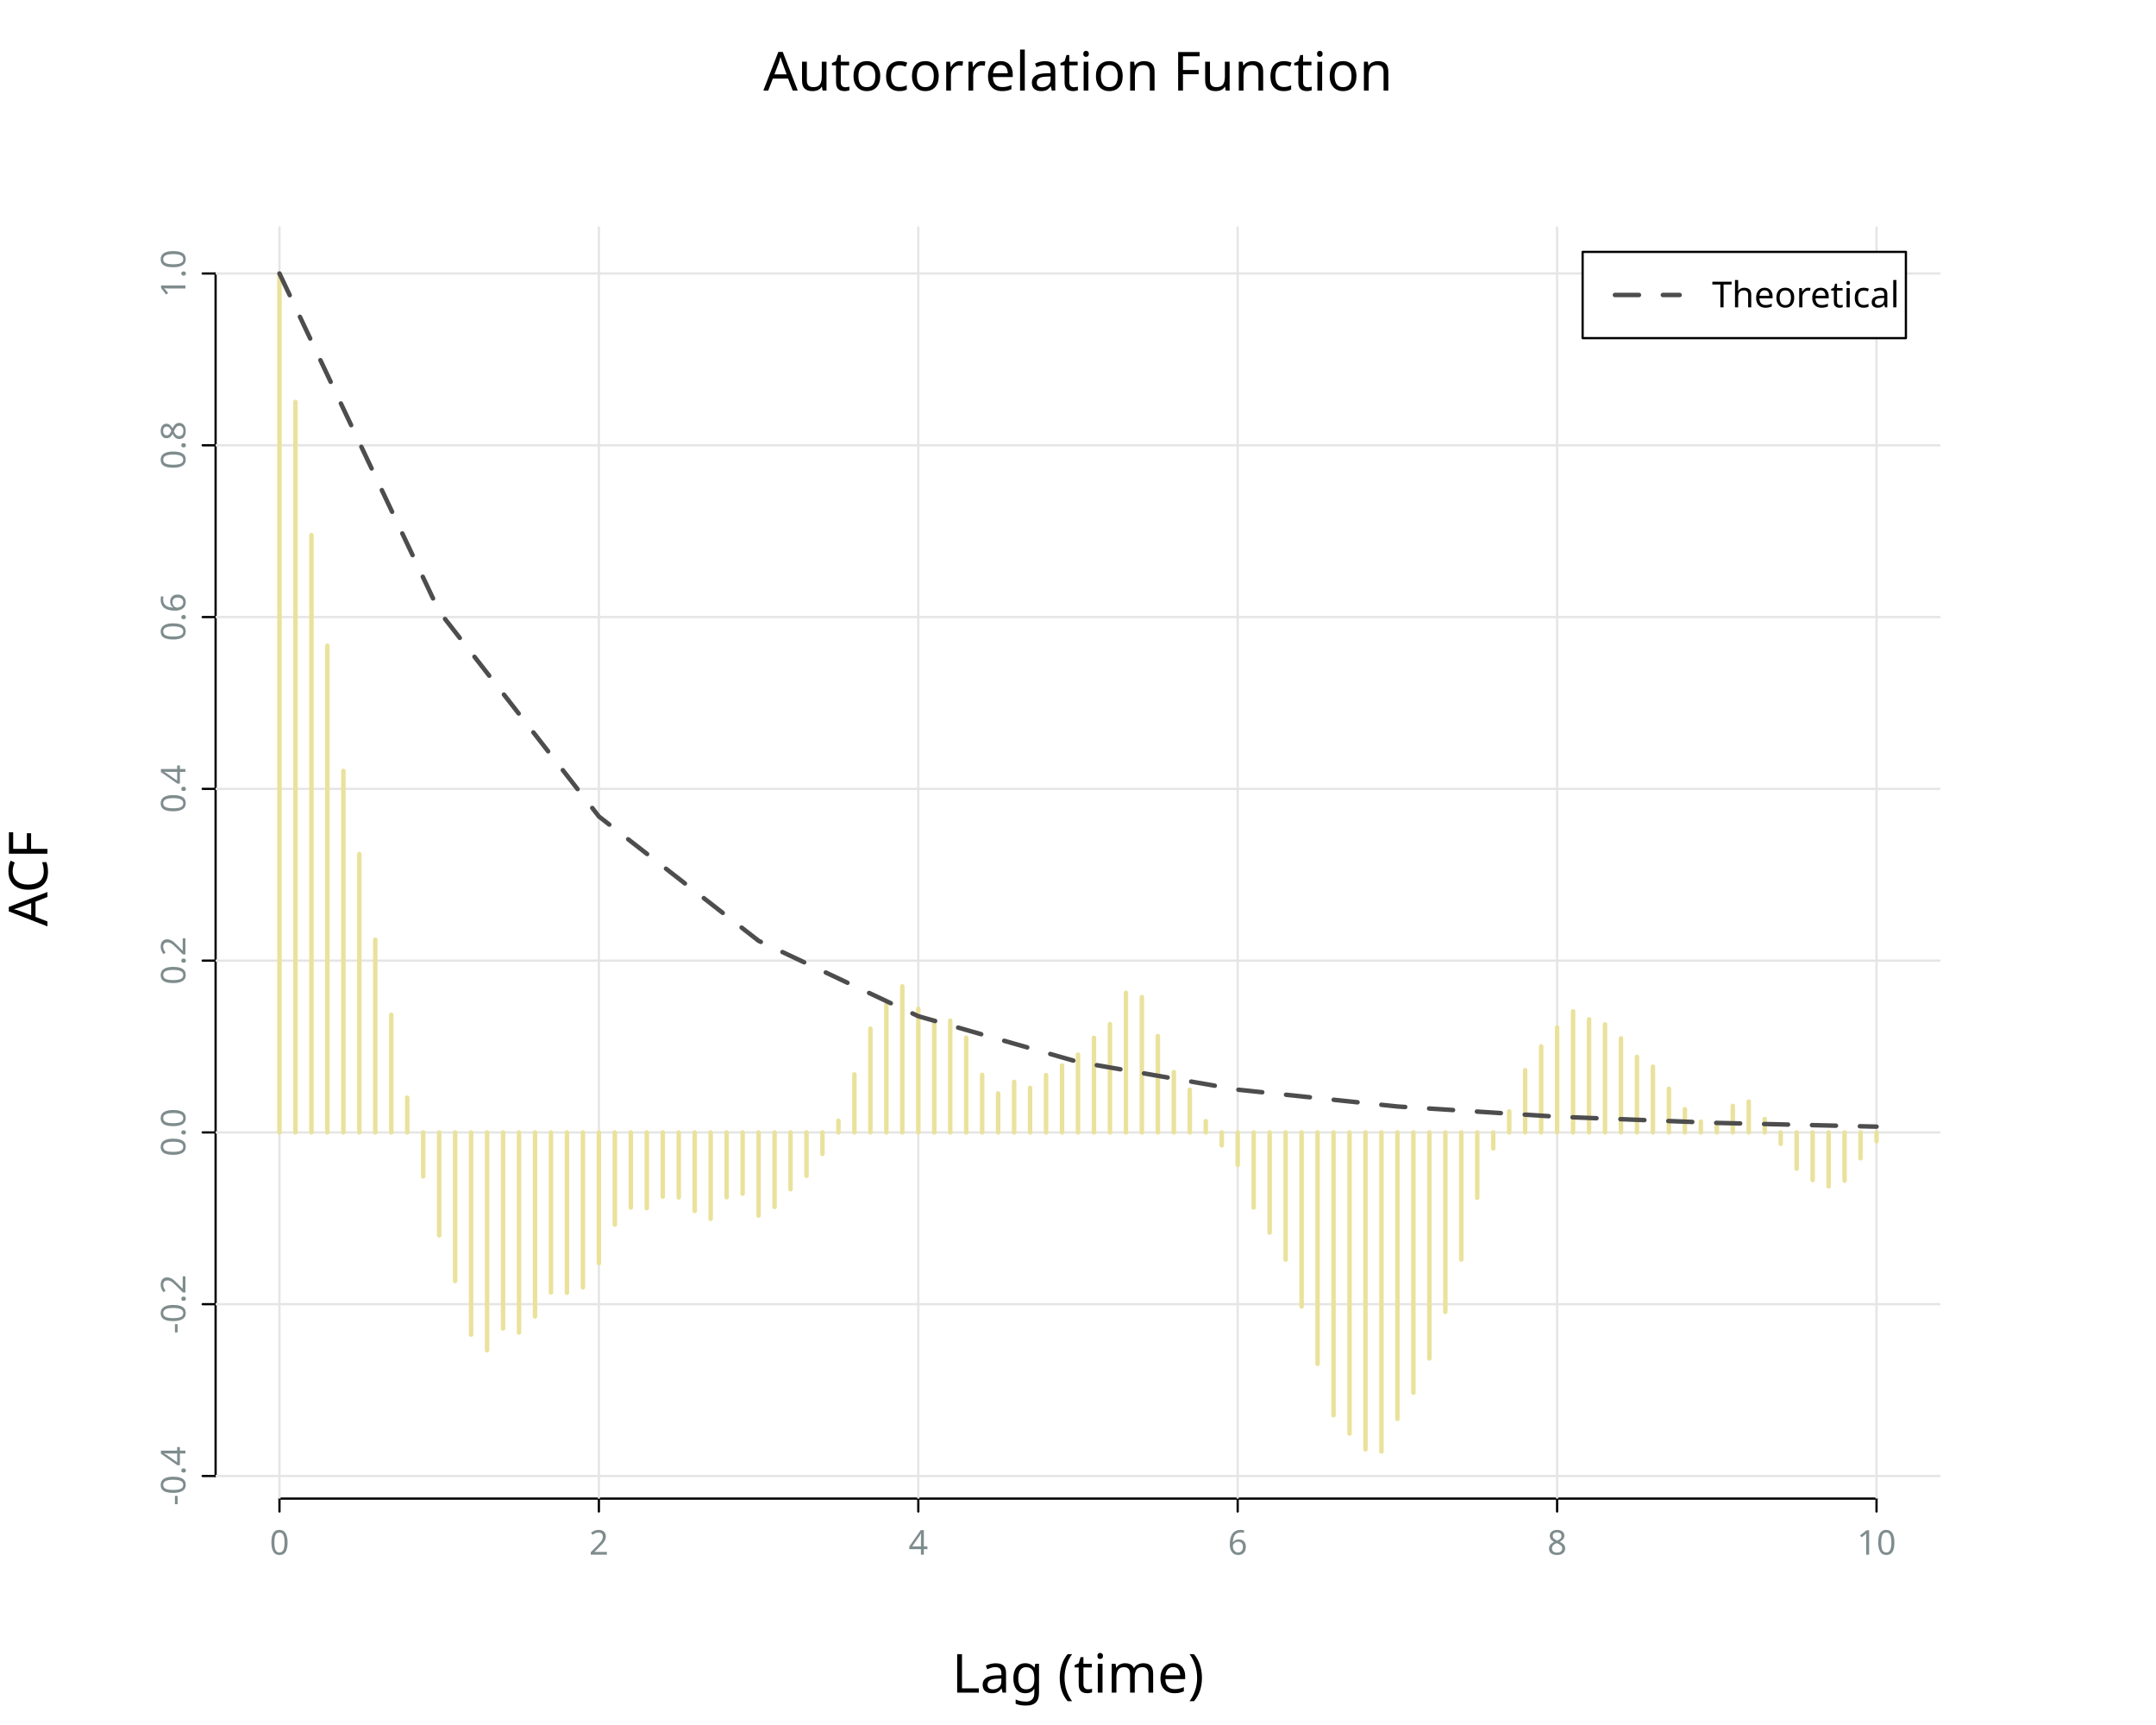
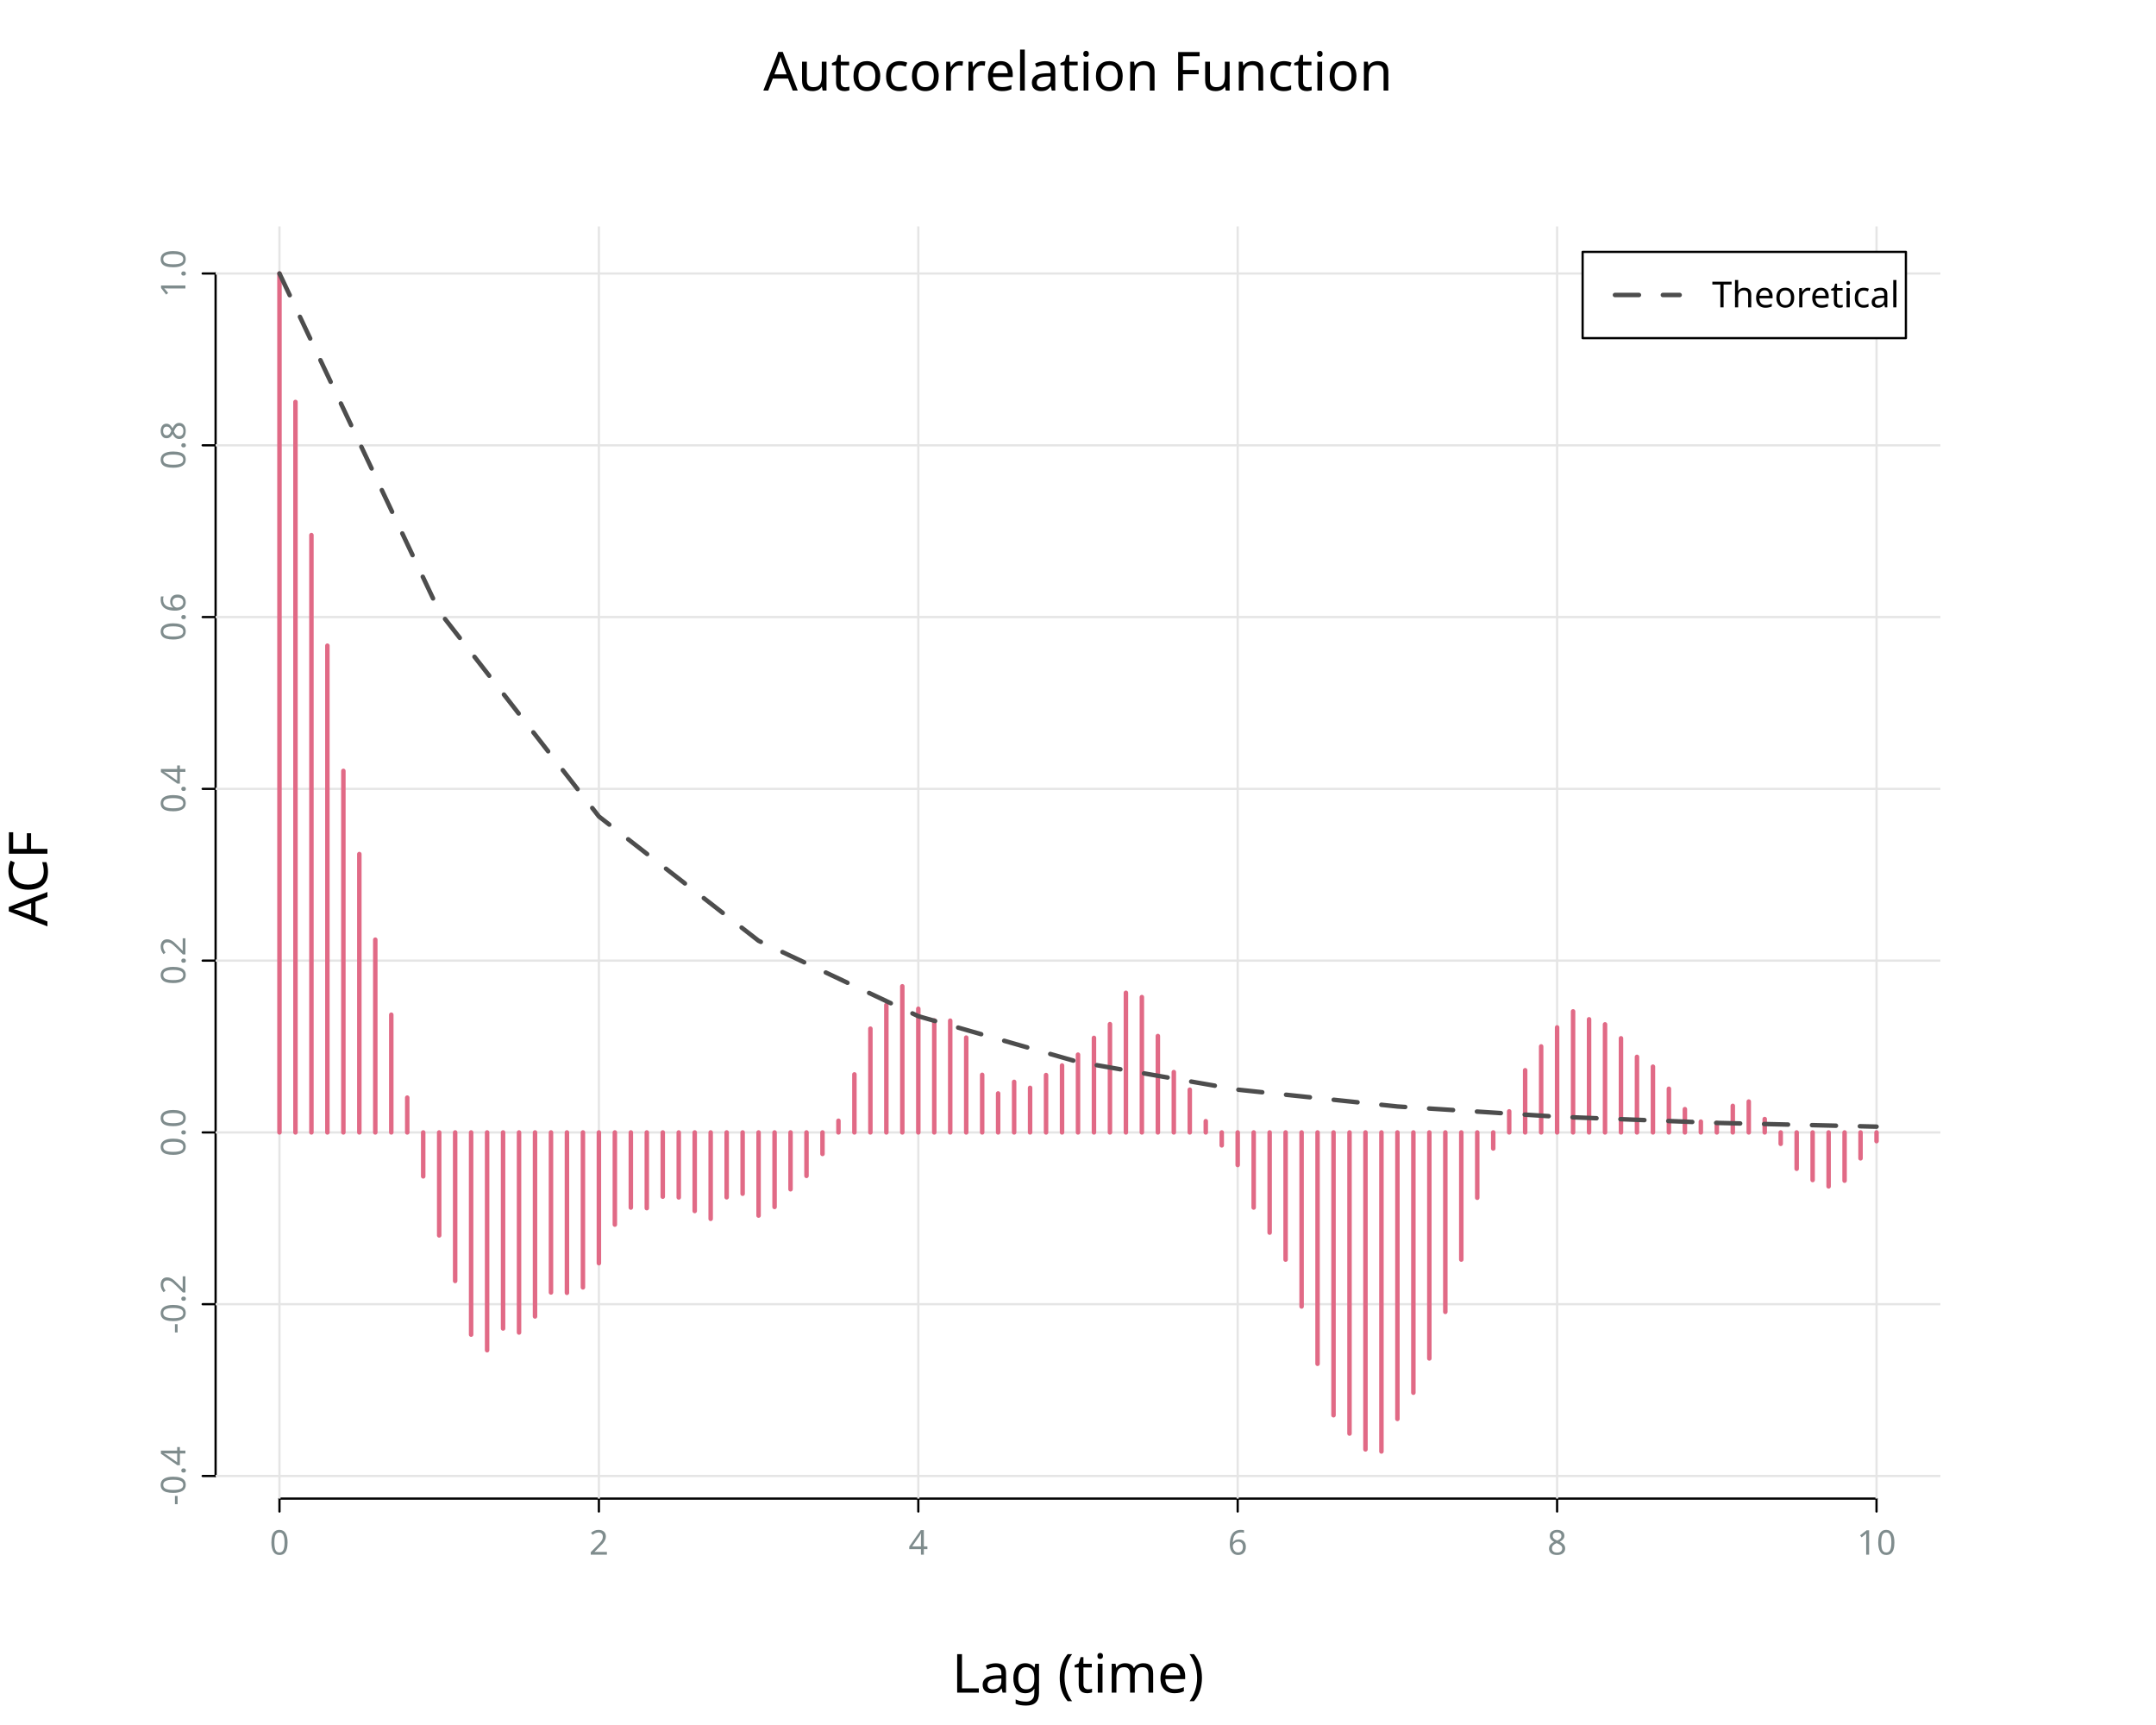
<svg xmlns="http://www.w3.org/2000/svg" class="svglite" data-engine-version="2.0" width="720.00pt" height="576.00pt" viewBox="0 0 720.00 576.00">
  <defs>
    <style type="text/css">
    .svglite line, .svglite polyline, .svglite polygon, .svglite path, .svglite rect, .svglite circle {
      fill: none;
      stroke: #000000;
      stroke-linecap: round;
      stroke-linejoin: round;
      stroke-miterlimit: 10.00;
    }
  </style>
  </defs>
  <rect width="100%" height="100%" style="stroke: none; fill: #FFFFFF;" />
  <defs>
    <clipPath id="cpMC4wMHw3MjAuMDB8MC4wMHw1NzYuMDA=">
      <rect x="0.00" y="0.00" width="720.00" height="576.00" />
    </clipPath>
  </defs>
  <g clip-path="url(#cpMC4wMHw3MjAuMDB8MC4wMHw1NzYuMDA=)">
    <line x1="93.33" y1="500.40" x2="626.67" y2="500.40" style="stroke-width: 0.75;" />
    <line x1="93.33" y1="500.40" x2="93.33" y2="504.72" style="stroke-width: 0.75;" />
    <line x1="200.00" y1="500.40" x2="200.00" y2="504.72" style="stroke-width: 0.75;" />
    <line x1="306.67" y1="500.40" x2="306.67" y2="504.72" style="stroke-width: 0.75;" />
    <line x1="413.33" y1="500.40" x2="413.33" y2="504.72" style="stroke-width: 0.75;" />
    <line x1="520.00" y1="500.40" x2="520.00" y2="504.72" style="stroke-width: 0.75;" />
    <line x1="626.67" y1="500.40" x2="626.67" y2="504.72" style="stroke-width: 0.75;" />
    <text x="93.33" y="519.12" text-anchor="middle" style="font-size: 11.40px; fill: #7F8C8D; font-family: sans;" textLength="6.34px" lengthAdjust="spacingAndGlyphs">0</text>
    <text x="200.00" y="519.12" text-anchor="middle" style="font-size: 11.40px; fill: #7F8C8D; font-family: sans;" textLength="6.34px" lengthAdjust="spacingAndGlyphs">2</text>
    <text x="306.67" y="519.12" text-anchor="middle" style="font-size: 11.40px; fill: #7F8C8D; font-family: sans;" textLength="6.34px" lengthAdjust="spacingAndGlyphs">4</text>
    <text x="413.33" y="519.12" text-anchor="middle" style="font-size: 11.40px; fill: #7F8C8D; font-family: sans;" textLength="6.34px" lengthAdjust="spacingAndGlyphs">6</text>
    <text x="520.00" y="519.12" text-anchor="middle" style="font-size: 11.40px; fill: #7F8C8D; font-family: sans;" textLength="6.34px" lengthAdjust="spacingAndGlyphs">8</text>
    <text x="626.67" y="519.12" text-anchor="middle" style="font-size: 11.40px; fill: #7F8C8D; font-family: sans;" textLength="12.68px" lengthAdjust="spacingAndGlyphs">10</text>
    <line x1="72.00" y1="492.85" x2="72.00" y2="91.33" style="stroke-width: 0.75;" />
    <line x1="72.00" y1="492.85" x2="67.68" y2="492.85" style="stroke-width: 0.75;" />
    <line x1="72.00" y1="435.49" x2="67.68" y2="435.49" style="stroke-width: 0.75;" />
    <line x1="72.00" y1="378.13" x2="67.68" y2="378.13" style="stroke-width: 0.75;" />
    <line x1="72.00" y1="320.77" x2="67.68" y2="320.77" style="stroke-width: 0.75;" />
    <line x1="72.00" y1="263.41" x2="67.68" y2="263.41" style="stroke-width: 0.75;" />
    <line x1="72.00" y1="206.05" x2="67.68" y2="206.05" style="stroke-width: 0.75;" />
    <line x1="72.00" y1="148.69" x2="67.68" y2="148.69" style="stroke-width: 0.75;" />
    <line x1="72.00" y1="91.33" x2="67.68" y2="91.33" style="stroke-width: 0.75;" />
    <text transform="translate(61.92,492.85) rotate(-90)" text-anchor="middle" style="font-size: 11.40px; fill: #7F8C8D; font-family: sans;" textLength="19.64px" lengthAdjust="spacingAndGlyphs">-0.4</text>
    <text transform="translate(61.92,435.49) rotate(-90)" text-anchor="middle" style="font-size: 11.40px; fill: #7F8C8D; font-family: sans;" textLength="19.64px" lengthAdjust="spacingAndGlyphs">-0.2</text>
    <text transform="translate(61.92,378.13) rotate(-90)" text-anchor="middle" style="font-size: 11.40px; fill: #7F8C8D; font-family: sans;" textLength="15.85px" lengthAdjust="spacingAndGlyphs">0.0</text>
    <text transform="translate(61.92,320.77) rotate(-90)" text-anchor="middle" style="font-size: 11.40px; fill: #7F8C8D; font-family: sans;" textLength="15.85px" lengthAdjust="spacingAndGlyphs">0.2</text>
    <text transform="translate(61.92,263.41) rotate(-90)" text-anchor="middle" style="font-size: 11.40px; fill: #7F8C8D; font-family: sans;" textLength="15.85px" lengthAdjust="spacingAndGlyphs">0.4</text>
    <text transform="translate(61.92,206.05) rotate(-90)" text-anchor="middle" style="font-size: 11.40px; fill: #7F8C8D; font-family: sans;" textLength="15.85px" lengthAdjust="spacingAndGlyphs">0.6</text>
    <text transform="translate(61.92,148.69) rotate(-90)" text-anchor="middle" style="font-size: 11.40px; fill: #7F8C8D; font-family: sans;" textLength="15.85px" lengthAdjust="spacingAndGlyphs">0.8</text>
    <text transform="translate(61.92,91.33) rotate(-90)" text-anchor="middle" style="font-size: 11.40px; fill: #7F8C8D; font-family: sans;" textLength="15.85px" lengthAdjust="spacingAndGlyphs">1.0</text>
  </g>
  <defs>
    <clipPath id="cpNzIuMDB8NjQ4LjAwfDc1LjYwfDUwMC40MA==">
      <rect x="72.00" y="75.60" width="576.00" height="424.80" />
    </clipPath>
  </defs>
  <g clip-path="url(#cpNzIuMDB8NjQ4LjAwfDc1LjYwfDUwMC40MA==)">
    <line x1="72.00" y1="492.85" x2="648.00" y2="492.85" style="stroke-width: 0.75; stroke: #E5E5E5;" />
    <line x1="72.00" y1="435.49" x2="648.00" y2="435.49" style="stroke-width: 0.75; stroke: #E5E5E5;" />
    <line x1="72.00" y1="378.13" x2="648.00" y2="378.13" style="stroke-width: 0.75; stroke: #E5E5E5;" />
    <line x1="72.00" y1="320.77" x2="648.00" y2="320.77" style="stroke-width: 0.75; stroke: #E5E5E5;" />
    <line x1="72.00" y1="263.41" x2="648.00" y2="263.41" style="stroke-width: 0.75; stroke: #E5E5E5;" />
    <line x1="72.00" y1="206.05" x2="648.00" y2="206.05" style="stroke-width: 0.75; stroke: #E5E5E5;" />
    <line x1="72.00" y1="148.69" x2="648.00" y2="148.69" style="stroke-width: 0.75; stroke: #E5E5E5;" />
    <line x1="72.00" y1="91.33" x2="648.00" y2="91.33" style="stroke-width: 0.75; stroke: #E5E5E5;" />
    <line x1="93.33" y1="500.40" x2="93.33" y2="75.60" style="stroke-width: 0.75; stroke: #E5E5E5;" />
    <line x1="200.00" y1="500.40" x2="200.00" y2="75.60" style="stroke-width: 0.75; stroke: #E5E5E5;" />
    <line x1="306.67" y1="500.40" x2="306.67" y2="75.60" style="stroke-width: 0.75; stroke: #E5E5E5;" />
    <line x1="413.33" y1="500.40" x2="413.33" y2="75.60" style="stroke-width: 0.75; stroke: #E5E5E5;" />
    <line x1="520.00" y1="500.40" x2="520.00" y2="75.60" style="stroke-width: 0.75; stroke: #E5E5E5;" />
    <line x1="626.67" y1="500.40" x2="626.67" y2="75.60" style="stroke-width: 0.75; stroke: #E5E5E5;" />
-     <line x1="93.33" y1="378.13" x2="93.33" y2="91.33" style="stroke-width: 1.50; stroke: #EAE29C;" />
-     <line x1="98.67" y1="378.13" x2="98.67" y2="134.22" style="stroke-width: 1.50; stroke: #EAE29C;" />
-     <line x1="104.00" y1="378.13" x2="104.00" y2="178.68" style="stroke-width: 1.50; stroke: #EAE29C;" />
-     <line x1="109.33" y1="378.13" x2="109.33" y2="215.60" style="stroke-width: 1.50; stroke: #EAE29C;" />
-     <line x1="114.67" y1="378.13" x2="114.67" y2="257.41" style="stroke-width: 1.50; stroke: #EAE29C;" />
-     <line x1="120.00" y1="378.13" x2="120.00" y2="285.18" style="stroke-width: 1.50; stroke: #EAE29C;" />
-     <line x1="125.33" y1="378.13" x2="125.33" y2="313.77" style="stroke-width: 1.50; stroke: #EAE29C;" />
-     <line x1="130.67" y1="378.13" x2="130.67" y2="338.82" style="stroke-width: 1.50; stroke: #EAE29C;" />
-     <line x1="136.00" y1="378.13" x2="136.00" y2="366.51" style="stroke-width: 1.50; stroke: #EAE29C;" />
-     <line x1="141.33" y1="378.13" x2="141.33" y2="392.81" style="stroke-width: 1.50; stroke: #EAE29C;" />
-     <line x1="146.67" y1="378.13" x2="146.67" y2="412.52" style="stroke-width: 1.50; stroke: #EAE29C;" />
-     <line x1="152.00" y1="378.13" x2="152.00" y2="427.73" style="stroke-width: 1.50; stroke: #EAE29C;" />
-     <line x1="157.33" y1="378.13" x2="157.33" y2="445.65" style="stroke-width: 1.50; stroke: #EAE29C;" />
-     <line x1="162.67" y1="378.13" x2="162.67" y2="450.86" style="stroke-width: 1.50; stroke: #EAE29C;" />
-     <line x1="168.00" y1="378.13" x2="168.00" y2="443.60" style="stroke-width: 1.50; stroke: #EAE29C;" />
-     <line x1="173.33" y1="378.13" x2="173.33" y2="444.95" style="stroke-width: 1.50; stroke: #EAE29C;" />
-     <line x1="178.67" y1="378.13" x2="178.67" y2="439.58" style="stroke-width: 1.50; stroke: #EAE29C;" />
-     <line x1="184.00" y1="378.13" x2="184.00" y2="431.57" style="stroke-width: 1.50; stroke: #EAE29C;" />
-     <line x1="189.33" y1="378.13" x2="189.33" y2="431.69" style="stroke-width: 1.50; stroke: #EAE29C;" />
-     <line x1="194.67" y1="378.13" x2="194.67" y2="429.87" style="stroke-width: 1.50; stroke: #EAE29C;" />
-     <line x1="200.00" y1="378.13" x2="200.00" y2="421.80" style="stroke-width: 1.50; stroke: #EAE29C;" />
-     <line x1="205.33" y1="378.13" x2="205.33" y2="408.91" style="stroke-width: 1.50; stroke: #EAE29C;" />
-     <line x1="210.67" y1="378.13" x2="210.67" y2="403.23" style="stroke-width: 1.50; stroke: #EAE29C;" />
-     <line x1="216.00" y1="378.13" x2="216.00" y2="403.42" style="stroke-width: 1.50; stroke: #EAE29C;" />
-     <line x1="221.33" y1="378.13" x2="221.33" y2="399.59" style="stroke-width: 1.50; stroke: #EAE29C;" />
-     <line x1="226.67" y1="378.13" x2="226.67" y2="399.84" style="stroke-width: 1.50; stroke: #EAE29C;" />
-     <line x1="232.00" y1="378.13" x2="232.00" y2="404.37" style="stroke-width: 1.50; stroke: #EAE29C;" />
-     <line x1="237.33" y1="378.13" x2="237.33" y2="406.99" style="stroke-width: 1.50; stroke: #EAE29C;" />
-     <line x1="242.67" y1="378.13" x2="242.67" y2="399.79" style="stroke-width: 1.50; stroke: #EAE29C;" />
-     <line x1="248.00" y1="378.13" x2="248.00" y2="398.60" style="stroke-width: 1.50; stroke: #EAE29C;" />
-     <line x1="253.33" y1="378.13" x2="253.33" y2="405.90" style="stroke-width: 1.50; stroke: #EAE29C;" />
-     <line x1="258.67" y1="378.13" x2="258.67" y2="403.02" style="stroke-width: 1.50; stroke: #EAE29C;" />
-     <line x1="264.00" y1="378.13" x2="264.00" y2="397.12" style="stroke-width: 1.50; stroke: #EAE29C;" />
-     <line x1="269.33" y1="378.13" x2="269.33" y2="392.65" style="stroke-width: 1.50; stroke: #EAE29C;" />
-     <line x1="274.67" y1="378.13" x2="274.67" y2="385.32" style="stroke-width: 1.50; stroke: #EAE29C;" />
-     <line x1="280.00" y1="378.13" x2="280.00" y2="374.23" style="stroke-width: 1.50; stroke: #EAE29C;" />
-     <line x1="285.33" y1="378.13" x2="285.33" y2="358.75" style="stroke-width: 1.50; stroke: #EAE29C;" />
-     <line x1="290.67" y1="378.13" x2="290.67" y2="343.48" style="stroke-width: 1.50; stroke: #EAE29C;" />
-     <line x1="296.00" y1="378.13" x2="296.00" y2="335.57" style="stroke-width: 1.50; stroke: #EAE29C;" />
-     <line x1="301.33" y1="378.13" x2="301.33" y2="329.33" style="stroke-width: 1.50; stroke: #EAE29C;" />
-     <line x1="306.67" y1="378.13" x2="306.67" y2="336.83" style="stroke-width: 1.50; stroke: #EAE29C;" />
-     <line x1="312.00" y1="378.13" x2="312.00" y2="340.74" style="stroke-width: 1.50; stroke: #EAE29C;" />
-     <line x1="317.33" y1="378.13" x2="317.33" y2="340.81" style="stroke-width: 1.50; stroke: #EAE29C;" />
-     <line x1="322.67" y1="378.13" x2="322.67" y2="346.47" style="stroke-width: 1.50; stroke: #EAE29C;" />
-     <line x1="328.00" y1="378.13" x2="328.00" y2="358.90" style="stroke-width: 1.50; stroke: #EAE29C;" />
-     <line x1="333.33" y1="378.13" x2="333.33" y2="365.11" style="stroke-width: 1.50; stroke: #EAE29C;" />
-     <line x1="338.67" y1="378.13" x2="338.67" y2="361.25" style="stroke-width: 1.50; stroke: #EAE29C;" />
-     <line x1="344.00" y1="378.13" x2="344.00" y2="363.24" style="stroke-width: 1.50; stroke: #EAE29C;" />
-     <line x1="349.33" y1="378.13" x2="349.33" y2="358.97" style="stroke-width: 1.50; stroke: #EAE29C;" />
-     <line x1="354.67" y1="378.13" x2="354.67" y2="355.77" style="stroke-width: 1.50; stroke: #EAE29C;" />
-     <line x1="360.00" y1="378.13" x2="360.00" y2="352.16" style="stroke-width: 1.50; stroke: #EAE29C;" />
-     <line x1="365.33" y1="378.13" x2="365.33" y2="346.56" style="stroke-width: 1.50; stroke: #EAE29C;" />
-     <line x1="370.67" y1="378.13" x2="370.67" y2="341.97" style="stroke-width: 1.50; stroke: #EAE29C;" />
-     <line x1="376.00" y1="378.13" x2="376.00" y2="331.50" style="stroke-width: 1.50; stroke: #EAE29C;" />
-     <line x1="381.33" y1="378.13" x2="381.33" y2="332.94" style="stroke-width: 1.50; stroke: #EAE29C;" />
-     <line x1="386.67" y1="378.13" x2="386.67" y2="345.94" style="stroke-width: 1.50; stroke: #EAE29C;" />
-     <line x1="392.00" y1="378.13" x2="392.00" y2="357.98" style="stroke-width: 1.50; stroke: #EAE29C;" />
-     <line x1="397.33" y1="378.13" x2="397.33" y2="363.86" style="stroke-width: 1.50; stroke: #EAE29C;" />
-     <line x1="402.67" y1="378.13" x2="402.67" y2="374.37" style="stroke-width: 1.50; stroke: #EAE29C;" />
-     <line x1="408.00" y1="378.13" x2="408.00" y2="382.46" style="stroke-width: 1.50; stroke: #EAE29C;" />
-     <line x1="413.33" y1="378.13" x2="413.33" y2="389.01" style="stroke-width: 1.50; stroke: #EAE29C;" />
-     <line x1="418.67" y1="378.13" x2="418.67" y2="403.21" style="stroke-width: 1.50; stroke: #EAE29C;" />
-     <line x1="424.00" y1="378.13" x2="424.00" y2="411.59" style="stroke-width: 1.50; stroke: #EAE29C;" />
-     <line x1="429.33" y1="378.13" x2="429.33" y2="420.60" style="stroke-width: 1.50; stroke: #EAE29C;" />
-     <line x1="434.67" y1="378.13" x2="434.67" y2="436.25" style="stroke-width: 1.50; stroke: #EAE29C;" />
-     <line x1="440.00" y1="378.13" x2="440.00" y2="455.39" style="stroke-width: 1.50; stroke: #EAE29C;" />
-     <line x1="445.33" y1="378.13" x2="445.33" y2="472.57" style="stroke-width: 1.50; stroke: #EAE29C;" />
-     <line x1="450.67" y1="378.13" x2="450.67" y2="478.69" style="stroke-width: 1.50; stroke: #EAE29C;" />
-     <line x1="456.00" y1="378.13" x2="456.00" y2="483.97" style="stroke-width: 1.50; stroke: #EAE29C;" />
-     <line x1="461.33" y1="378.13" x2="461.33" y2="484.67" style="stroke-width: 1.50; stroke: #EAE29C;" />
-     <line x1="466.67" y1="378.13" x2="466.67" y2="473.80" style="stroke-width: 1.50; stroke: #EAE29C;" />
-     <line x1="472.00" y1="378.13" x2="472.00" y2="465.04" style="stroke-width: 1.50; stroke: #EAE29C;" />
-     <line x1="477.33" y1="378.13" x2="477.33" y2="453.61" style="stroke-width: 1.50; stroke: #EAE29C;" />
-     <line x1="482.67" y1="378.13" x2="482.67" y2="438.05" style="stroke-width: 1.50; stroke: #EAE29C;" />
-     <line x1="488.00" y1="378.13" x2="488.00" y2="420.59" style="stroke-width: 1.50; stroke: #EAE29C;" />
-     <line x1="493.33" y1="378.13" x2="493.33" y2="399.95" style="stroke-width: 1.50; stroke: #EAE29C;" />
-     <line x1="498.67" y1="378.13" x2="498.67" y2="383.50" style="stroke-width: 1.50; stroke: #EAE29C;" />
-     <line x1="504.00" y1="378.13" x2="504.00" y2="371.09" style="stroke-width: 1.50; stroke: #EAE29C;" />
-     <line x1="509.33" y1="378.13" x2="509.33" y2="357.36" style="stroke-width: 1.50; stroke: #EAE29C;" />
-     <line x1="514.67" y1="378.13" x2="514.67" y2="349.41" style="stroke-width: 1.50; stroke: #EAE29C;" />
-     <line x1="520.00" y1="378.13" x2="520.00" y2="343.06" style="stroke-width: 1.50; stroke: #EAE29C;" />
-     <line x1="525.33" y1="378.13" x2="525.33" y2="337.71" style="stroke-width: 1.50; stroke: #EAE29C;" />
-     <line x1="530.67" y1="378.13" x2="530.67" y2="340.35" style="stroke-width: 1.50; stroke: #EAE29C;" />
-     <line x1="536.00" y1="378.13" x2="536.00" y2="342.05" style="stroke-width: 1.50; stroke: #EAE29C;" />
-     <line x1="541.33" y1="378.13" x2="541.33" y2="346.70" style="stroke-width: 1.50; stroke: #EAE29C;" />
-     <line x1="546.67" y1="378.13" x2="546.67" y2="352.90" style="stroke-width: 1.50; stroke: #EAE29C;" />
-     <line x1="552.00" y1="378.13" x2="552.00" y2="356.17" style="stroke-width: 1.50; stroke: #EAE29C;" />
-     <line x1="557.33" y1="378.13" x2="557.33" y2="363.55" style="stroke-width: 1.50; stroke: #EAE29C;" />
-     <line x1="562.67" y1="378.13" x2="562.67" y2="370.36" style="stroke-width: 1.50; stroke: #EAE29C;" />
-     <line x1="568.00" y1="378.13" x2="568.00" y2="374.52" style="stroke-width: 1.50; stroke: #EAE29C;" />
-     <line x1="573.33" y1="378.13" x2="573.33" y2="375.00" style="stroke-width: 1.50; stroke: #EAE29C;" />
-     <line x1="578.67" y1="378.13" x2="578.67" y2="369.26" style="stroke-width: 1.50; stroke: #EAE29C;" />
-     <line x1="584.00" y1="378.13" x2="584.00" y2="367.82" style="stroke-width: 1.50; stroke: #EAE29C;" />
-     <line x1="589.33" y1="378.13" x2="589.33" y2="373.66" style="stroke-width: 1.50; stroke: #EAE29C;" />
-     <line x1="594.67" y1="378.13" x2="594.67" y2="381.95" style="stroke-width: 1.50; stroke: #EAE29C;" />
-     <line x1="600.00" y1="378.13" x2="600.00" y2="390.27" style="stroke-width: 1.50; stroke: #EAE29C;" />
-     <line x1="605.33" y1="378.13" x2="605.33" y2="394.03" style="stroke-width: 1.50; stroke: #EAE29C;" />
-     <line x1="610.67" y1="378.13" x2="610.67" y2="396.15" style="stroke-width: 1.50; stroke: #EAE29C;" />
-     <line x1="616.00" y1="378.13" x2="616.00" y2="394.24" style="stroke-width: 1.50; stroke: #EAE29C;" />
-     <line x1="621.33" y1="378.13" x2="621.33" y2="386.79" style="stroke-width: 1.50; stroke: #EAE29C;" />
-     <line x1="626.67" y1="378.13" x2="626.67" y2="381.05" style="stroke-width: 1.50; stroke: #EAE29C;" />
+     <line x1="93.33" y1="378.13" x2="93.33" y2="91.33" style="stroke-width: 1.50; stroke: #E16A86;" />
+     <line x1="98.67" y1="378.13" x2="98.67" y2="134.22" style="stroke-width: 1.50; stroke: #E16A86;" />
+     <line x1="104.00" y1="378.13" x2="104.00" y2="178.68" style="stroke-width: 1.50; stroke: #E16A86;" />
+     <line x1="109.33" y1="378.13" x2="109.33" y2="215.60" style="stroke-width: 1.50; stroke: #E16A86;" />
+     <line x1="114.67" y1="378.13" x2="114.67" y2="257.41" style="stroke-width: 1.50; stroke: #E16A86;" />
+     <line x1="120.00" y1="378.13" x2="120.00" y2="285.18" style="stroke-width: 1.50; stroke: #E16A86;" />
+     <line x1="125.33" y1="378.13" x2="125.33" y2="313.77" style="stroke-width: 1.50; stroke: #E16A86;" />
+     <line x1="130.67" y1="378.13" x2="130.67" y2="338.82" style="stroke-width: 1.50; stroke: #E16A86;" />
+     <line x1="136.00" y1="378.13" x2="136.00" y2="366.51" style="stroke-width: 1.50; stroke: #E16A86;" />
+     <line x1="141.33" y1="378.13" x2="141.33" y2="392.81" style="stroke-width: 1.50; stroke: #E16A86;" />
+     <line x1="146.67" y1="378.13" x2="146.67" y2="412.52" style="stroke-width: 1.50; stroke: #E16A86;" />
+     <line x1="152.00" y1="378.13" x2="152.00" y2="427.73" style="stroke-width: 1.50; stroke: #E16A86;" />
+     <line x1="157.33" y1="378.13" x2="157.33" y2="445.65" style="stroke-width: 1.50; stroke: #E16A86;" />
+     <line x1="162.67" y1="378.13" x2="162.67" y2="450.86" style="stroke-width: 1.50; stroke: #E16A86;" />
+     <line x1="168.00" y1="378.13" x2="168.00" y2="443.60" style="stroke-width: 1.50; stroke: #E16A86;" />
+     <line x1="173.33" y1="378.13" x2="173.33" y2="444.95" style="stroke-width: 1.50; stroke: #E16A86;" />
+     <line x1="178.67" y1="378.13" x2="178.67" y2="439.58" style="stroke-width: 1.50; stroke: #E16A86;" />
+     <line x1="184.00" y1="378.13" x2="184.00" y2="431.57" style="stroke-width: 1.50; stroke: #E16A86;" />
+     <line x1="189.33" y1="378.13" x2="189.33" y2="431.69" style="stroke-width: 1.50; stroke: #E16A86;" />
+     <line x1="194.67" y1="378.13" x2="194.67" y2="429.87" style="stroke-width: 1.50; stroke: #E16A86;" />
+     <line x1="200.00" y1="378.13" x2="200.00" y2="421.80" style="stroke-width: 1.50; stroke: #E16A86;" />
+     <line x1="205.33" y1="378.13" x2="205.33" y2="408.91" style="stroke-width: 1.50; stroke: #E16A86;" />
+     <line x1="210.67" y1="378.13" x2="210.67" y2="403.23" style="stroke-width: 1.50; stroke: #E16A86;" />
+     <line x1="216.00" y1="378.13" x2="216.00" y2="403.42" style="stroke-width: 1.50; stroke: #E16A86;" />
+     <line x1="221.33" y1="378.13" x2="221.33" y2="399.59" style="stroke-width: 1.50; stroke: #E16A86;" />
+     <line x1="226.67" y1="378.13" x2="226.67" y2="399.84" style="stroke-width: 1.50; stroke: #E16A86;" />
+     <line x1="232.00" y1="378.13" x2="232.00" y2="404.37" style="stroke-width: 1.50; stroke: #E16A86;" />
+     <line x1="237.33" y1="378.13" x2="237.33" y2="406.99" style="stroke-width: 1.50; stroke: #E16A86;" />
+     <line x1="242.67" y1="378.13" x2="242.67" y2="399.79" style="stroke-width: 1.50; stroke: #E16A86;" />
+     <line x1="248.00" y1="378.13" x2="248.00" y2="398.60" style="stroke-width: 1.50; stroke: #E16A86;" />
+     <line x1="253.33" y1="378.13" x2="253.33" y2="405.90" style="stroke-width: 1.50; stroke: #E16A86;" />
+     <line x1="258.67" y1="378.13" x2="258.67" y2="403.02" style="stroke-width: 1.50; stroke: #E16A86;" />
+     <line x1="264.00" y1="378.13" x2="264.00" y2="397.12" style="stroke-width: 1.50; stroke: #E16A86;" />
+     <line x1="269.33" y1="378.13" x2="269.33" y2="392.65" style="stroke-width: 1.50; stroke: #E16A86;" />
+     <line x1="274.67" y1="378.13" x2="274.67" y2="385.32" style="stroke-width: 1.50; stroke: #E16A86;" />
+     <line x1="280.00" y1="378.13" x2="280.00" y2="374.23" style="stroke-width: 1.50; stroke: #E16A86;" />
+     <line x1="285.33" y1="378.13" x2="285.33" y2="358.75" style="stroke-width: 1.50; stroke: #E16A86;" />
+     <line x1="290.67" y1="378.13" x2="290.67" y2="343.48" style="stroke-width: 1.50; stroke: #E16A86;" />
+     <line x1="296.00" y1="378.13" x2="296.00" y2="335.57" style="stroke-width: 1.50; stroke: #E16A86;" />
+     <line x1="301.33" y1="378.13" x2="301.33" y2="329.33" style="stroke-width: 1.50; stroke: #E16A86;" />
+     <line x1="306.67" y1="378.13" x2="306.67" y2="336.83" style="stroke-width: 1.50; stroke: #E16A86;" />
+     <line x1="312.00" y1="378.13" x2="312.00" y2="340.74" style="stroke-width: 1.50; stroke: #E16A86;" />
+     <line x1="317.33" y1="378.13" x2="317.33" y2="340.81" style="stroke-width: 1.50; stroke: #E16A86;" />
+     <line x1="322.67" y1="378.13" x2="322.67" y2="346.47" style="stroke-width: 1.50; stroke: #E16A86;" />
+     <line x1="328.00" y1="378.13" x2="328.00" y2="358.90" style="stroke-width: 1.50; stroke: #E16A86;" />
+     <line x1="333.33" y1="378.13" x2="333.33" y2="365.11" style="stroke-width: 1.50; stroke: #E16A86;" />
+     <line x1="338.67" y1="378.13" x2="338.67" y2="361.25" style="stroke-width: 1.50; stroke: #E16A86;" />
+     <line x1="344.00" y1="378.13" x2="344.00" y2="363.24" style="stroke-width: 1.50; stroke: #E16A86;" />
+     <line x1="349.33" y1="378.13" x2="349.33" y2="358.97" style="stroke-width: 1.50; stroke: #E16A86;" />
+     <line x1="354.67" y1="378.13" x2="354.67" y2="355.77" style="stroke-width: 1.50; stroke: #E16A86;" />
+     <line x1="360.00" y1="378.13" x2="360.00" y2="352.16" style="stroke-width: 1.50; stroke: #E16A86;" />
+     <line x1="365.33" y1="378.13" x2="365.33" y2="346.56" style="stroke-width: 1.50; stroke: #E16A86;" />
+     <line x1="370.67" y1="378.13" x2="370.67" y2="341.97" style="stroke-width: 1.50; stroke: #E16A86;" />
+     <line x1="376.00" y1="378.13" x2="376.00" y2="331.50" style="stroke-width: 1.50; stroke: #E16A86;" />
+     <line x1="381.33" y1="378.13" x2="381.33" y2="332.94" style="stroke-width: 1.50; stroke: #E16A86;" />
+     <line x1="386.67" y1="378.13" x2="386.67" y2="345.94" style="stroke-width: 1.50; stroke: #E16A86;" />
+     <line x1="392.00" y1="378.13" x2="392.00" y2="357.98" style="stroke-width: 1.50; stroke: #E16A86;" />
+     <line x1="397.33" y1="378.13" x2="397.33" y2="363.86" style="stroke-width: 1.50; stroke: #E16A86;" />
+     <line x1="402.67" y1="378.13" x2="402.67" y2="374.37" style="stroke-width: 1.50; stroke: #E16A86;" />
+     <line x1="408.00" y1="378.13" x2="408.00" y2="382.46" style="stroke-width: 1.50; stroke: #E16A86;" />
+     <line x1="413.33" y1="378.13" x2="413.33" y2="389.01" style="stroke-width: 1.50; stroke: #E16A86;" />
+     <line x1="418.67" y1="378.13" x2="418.67" y2="403.21" style="stroke-width: 1.50; stroke: #E16A86;" />
+     <line x1="424.00" y1="378.13" x2="424.00" y2="411.59" style="stroke-width: 1.50; stroke: #E16A86;" />
+     <line x1="429.33" y1="378.13" x2="429.33" y2="420.60" style="stroke-width: 1.50; stroke: #E16A86;" />
+     <line x1="434.67" y1="378.13" x2="434.67" y2="436.25" style="stroke-width: 1.50; stroke: #E16A86;" />
+     <line x1="440.00" y1="378.13" x2="440.00" y2="455.39" style="stroke-width: 1.50; stroke: #E16A86;" />
+     <line x1="445.33" y1="378.13" x2="445.33" y2="472.57" style="stroke-width: 1.50; stroke: #E16A86;" />
+     <line x1="450.67" y1="378.13" x2="450.67" y2="478.69" style="stroke-width: 1.50; stroke: #E16A86;" />
+     <line x1="456.00" y1="378.13" x2="456.00" y2="483.97" style="stroke-width: 1.50; stroke: #E16A86;" />
+     <line x1="461.33" y1="378.13" x2="461.33" y2="484.67" style="stroke-width: 1.50; stroke: #E16A86;" />
+     <line x1="466.67" y1="378.13" x2="466.67" y2="473.80" style="stroke-width: 1.50; stroke: #E16A86;" />
+     <line x1="472.00" y1="378.13" x2="472.00" y2="465.04" style="stroke-width: 1.50; stroke: #E16A86;" />
+     <line x1="477.33" y1="378.13" x2="477.33" y2="453.61" style="stroke-width: 1.50; stroke: #E16A86;" />
+     <line x1="482.67" y1="378.13" x2="482.67" y2="438.05" style="stroke-width: 1.50; stroke: #E16A86;" />
+     <line x1="488.00" y1="378.13" x2="488.00" y2="420.59" style="stroke-width: 1.50; stroke: #E16A86;" />
+     <line x1="493.33" y1="378.13" x2="493.33" y2="399.95" style="stroke-width: 1.50; stroke: #E16A86;" />
+     <line x1="498.67" y1="378.13" x2="498.67" y2="383.50" style="stroke-width: 1.50; stroke: #E16A86;" />
+     <line x1="504.00" y1="378.13" x2="504.00" y2="371.09" style="stroke-width: 1.50; stroke: #E16A86;" />
+     <line x1="509.33" y1="378.13" x2="509.33" y2="357.36" style="stroke-width: 1.50; stroke: #E16A86;" />
+     <line x1="514.67" y1="378.13" x2="514.67" y2="349.41" style="stroke-width: 1.50; stroke: #E16A86;" />
+     <line x1="520.00" y1="378.13" x2="520.00" y2="343.06" style="stroke-width: 1.50; stroke: #E16A86;" />
+     <line x1="525.33" y1="378.13" x2="525.33" y2="337.71" style="stroke-width: 1.50; stroke: #E16A86;" />
+     <line x1="530.67" y1="378.13" x2="530.67" y2="340.35" style="stroke-width: 1.50; stroke: #E16A86;" />
+     <line x1="536.00" y1="378.13" x2="536.00" y2="342.05" style="stroke-width: 1.50; stroke: #E16A86;" />
+     <line x1="541.33" y1="378.13" x2="541.33" y2="346.70" style="stroke-width: 1.50; stroke: #E16A86;" />
+     <line x1="546.67" y1="378.13" x2="546.67" y2="352.90" style="stroke-width: 1.50; stroke: #E16A86;" />
+     <line x1="552.00" y1="378.13" x2="552.00" y2="356.17" style="stroke-width: 1.50; stroke: #E16A86;" />
+     <line x1="557.33" y1="378.13" x2="557.33" y2="363.55" style="stroke-width: 1.50; stroke: #E16A86;" />
+     <line x1="562.67" y1="378.13" x2="562.67" y2="370.36" style="stroke-width: 1.50; stroke: #E16A86;" />
+     <line x1="568.00" y1="378.13" x2="568.00" y2="374.52" style="stroke-width: 1.50; stroke: #E16A86;" />
+     <line x1="573.33" y1="378.13" x2="573.33" y2="375.00" style="stroke-width: 1.50; stroke: #E16A86;" />
+     <line x1="578.67" y1="378.13" x2="578.67" y2="369.26" style="stroke-width: 1.50; stroke: #E16A86;" />
+     <line x1="584.00" y1="378.13" x2="584.00" y2="367.82" style="stroke-width: 1.50; stroke: #E16A86;" />
+     <line x1="589.33" y1="378.13" x2="589.33" y2="373.66" style="stroke-width: 1.50; stroke: #E16A86;" />
+     <line x1="594.67" y1="378.13" x2="594.67" y2="381.95" style="stroke-width: 1.50; stroke: #E16A86;" />
+     <line x1="600.00" y1="378.13" x2="600.00" y2="390.27" style="stroke-width: 1.50; stroke: #E16A86;" />
+     <line x1="605.33" y1="378.13" x2="605.33" y2="394.03" style="stroke-width: 1.50; stroke: #E16A86;" />
+     <line x1="610.67" y1="378.13" x2="610.67" y2="396.15" style="stroke-width: 1.50; stroke: #E16A86;" />
+     <line x1="616.00" y1="378.13" x2="616.00" y2="394.24" style="stroke-width: 1.50; stroke: #E16A86;" />
+     <line x1="621.33" y1="378.13" x2="621.33" y2="386.79" style="stroke-width: 1.50; stroke: #E16A86;" />
+     <line x1="626.67" y1="378.13" x2="626.67" y2="381.05" style="stroke-width: 1.50; stroke: #E16A86;" />
    <polyline points="93.33,91.33 146.67,204.18 200.00,272.63 253.33,314.14 306.67,339.32 360.00,354.59 413.33,363.85 466.67,369.47 520.00,372.88 573.33,374.95 626.67,376.20 " style="stroke-width: 1.50; stroke: #4D4D4D; stroke-dasharray: 8.00,8.00;" />
  </g>
  <g clip-path="url(#cpMC4wMHw3MjAuMDB8MC4wMHw1NzYuMDA=)">
    <text x="360.00" y="30.24" text-anchor="middle" style="font-size: 18.00px; font-family: sans;" textLength="195.12px" lengthAdjust="spacingAndGlyphs">Autocorrelation Function</text>
    <text x="360.00" y="565.20" text-anchor="middle" style="font-size: 18.00px; font-family: sans;" textLength="81.03px" lengthAdjust="spacingAndGlyphs">Lag (time)</text>
    <text transform="translate(15.84,293.40) rotate(-90)" text-anchor="middle" style="font-size: 18.00px; font-family: sans;" textLength="36.01px" lengthAdjust="spacingAndGlyphs">ACF</text>
  </g>
  <g clip-path="url(#cpNzIuMDB8NjQ4LjAwfDc1LjYwfDUwMC40MA==)">
</g>
  <g clip-path="url(#cpMC4wMHw3MjAuMDB8MC4wMHw1NzYuMDA=)">
    <rect x="528.52" y="84.10" width="107.96" height="28.80" style="stroke-width: 0.75; fill: #FFFFFF;" />
    <line x1="539.32" y1="98.50" x2="560.92" y2="98.50" style="stroke-width: 1.50; stroke: #4D4D4D; stroke-dasharray: 8.00,8.00;" />
    <text x="571.72" y="102.63" style="font-size: 12.00px; font-family: sans;" textLength="59.36px" lengthAdjust="spacingAndGlyphs">Theoretical</text>
  </g>
  <defs>
    <clipPath id="cpODcuODR8NjYwLjk2fDEwMi4yNHw0NzAuMTY=">
      <rect x="87.84" y="102.24" width="573.12" height="367.92" />
    </clipPath>
  </defs>
  <g clip-path="url(#cpODcuODR8NjYwLjk2fDEwMi4yNHw0NzAuMTY=)">
</g>
</svg>
